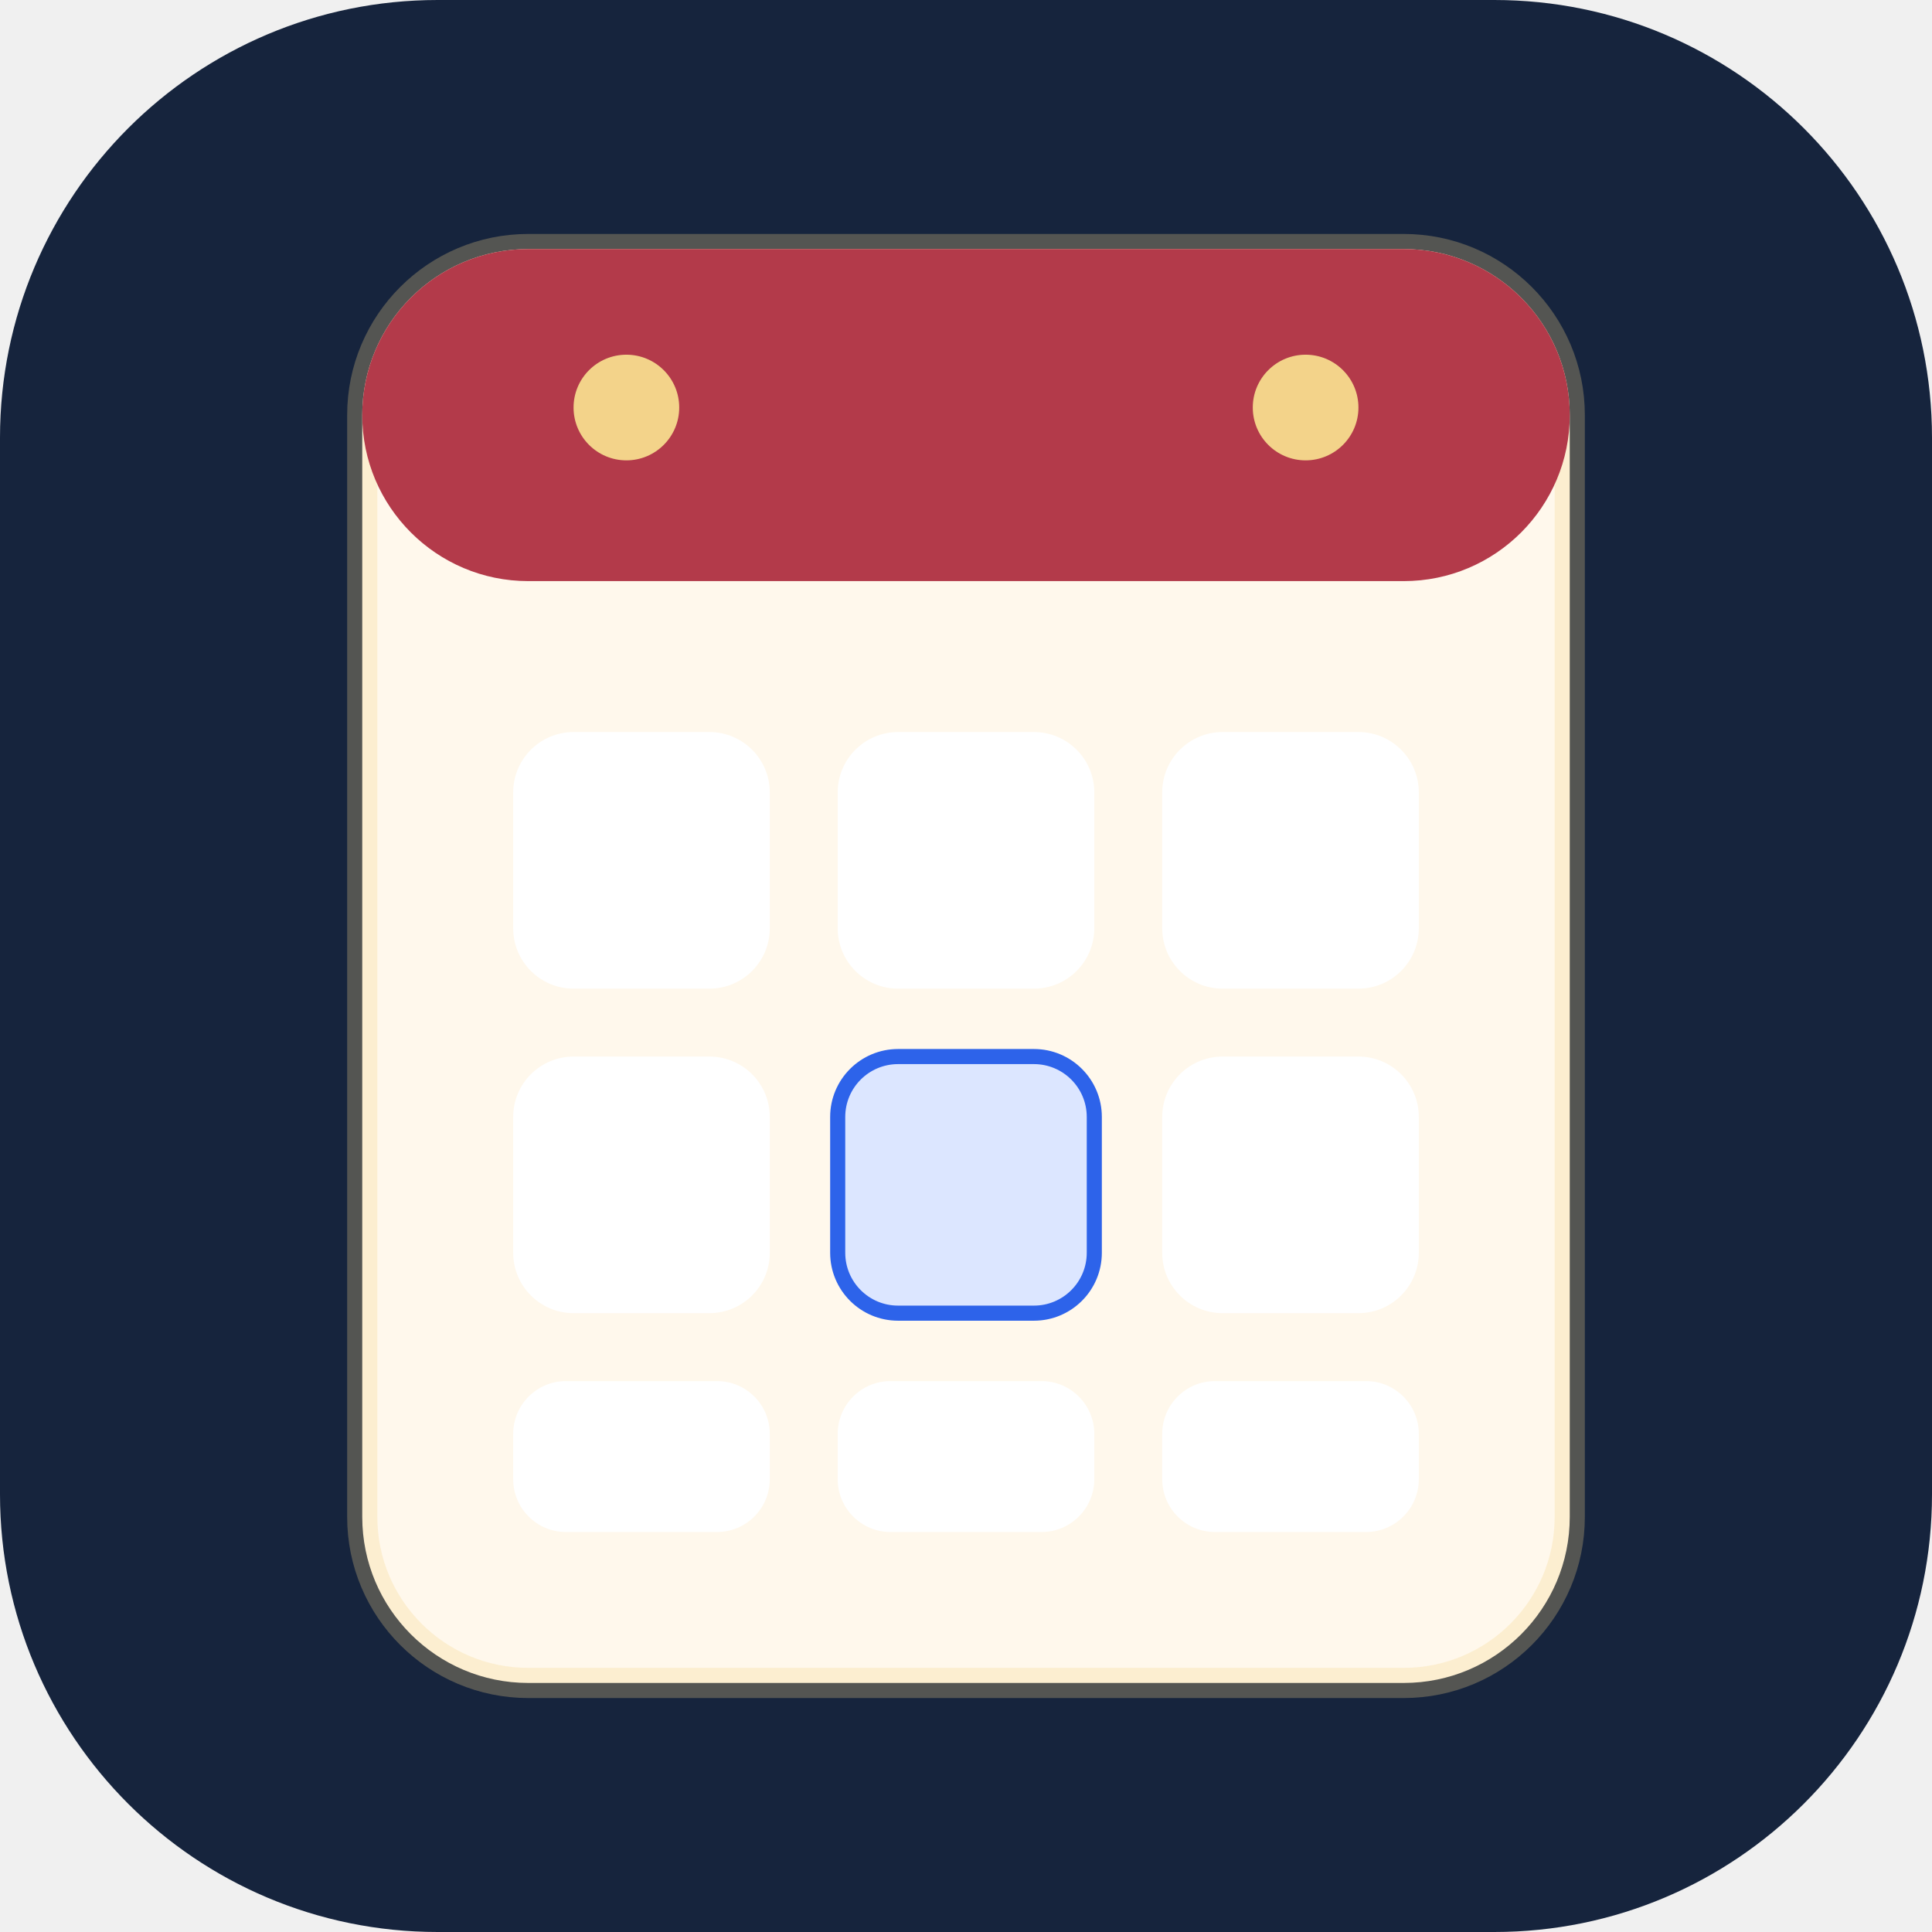
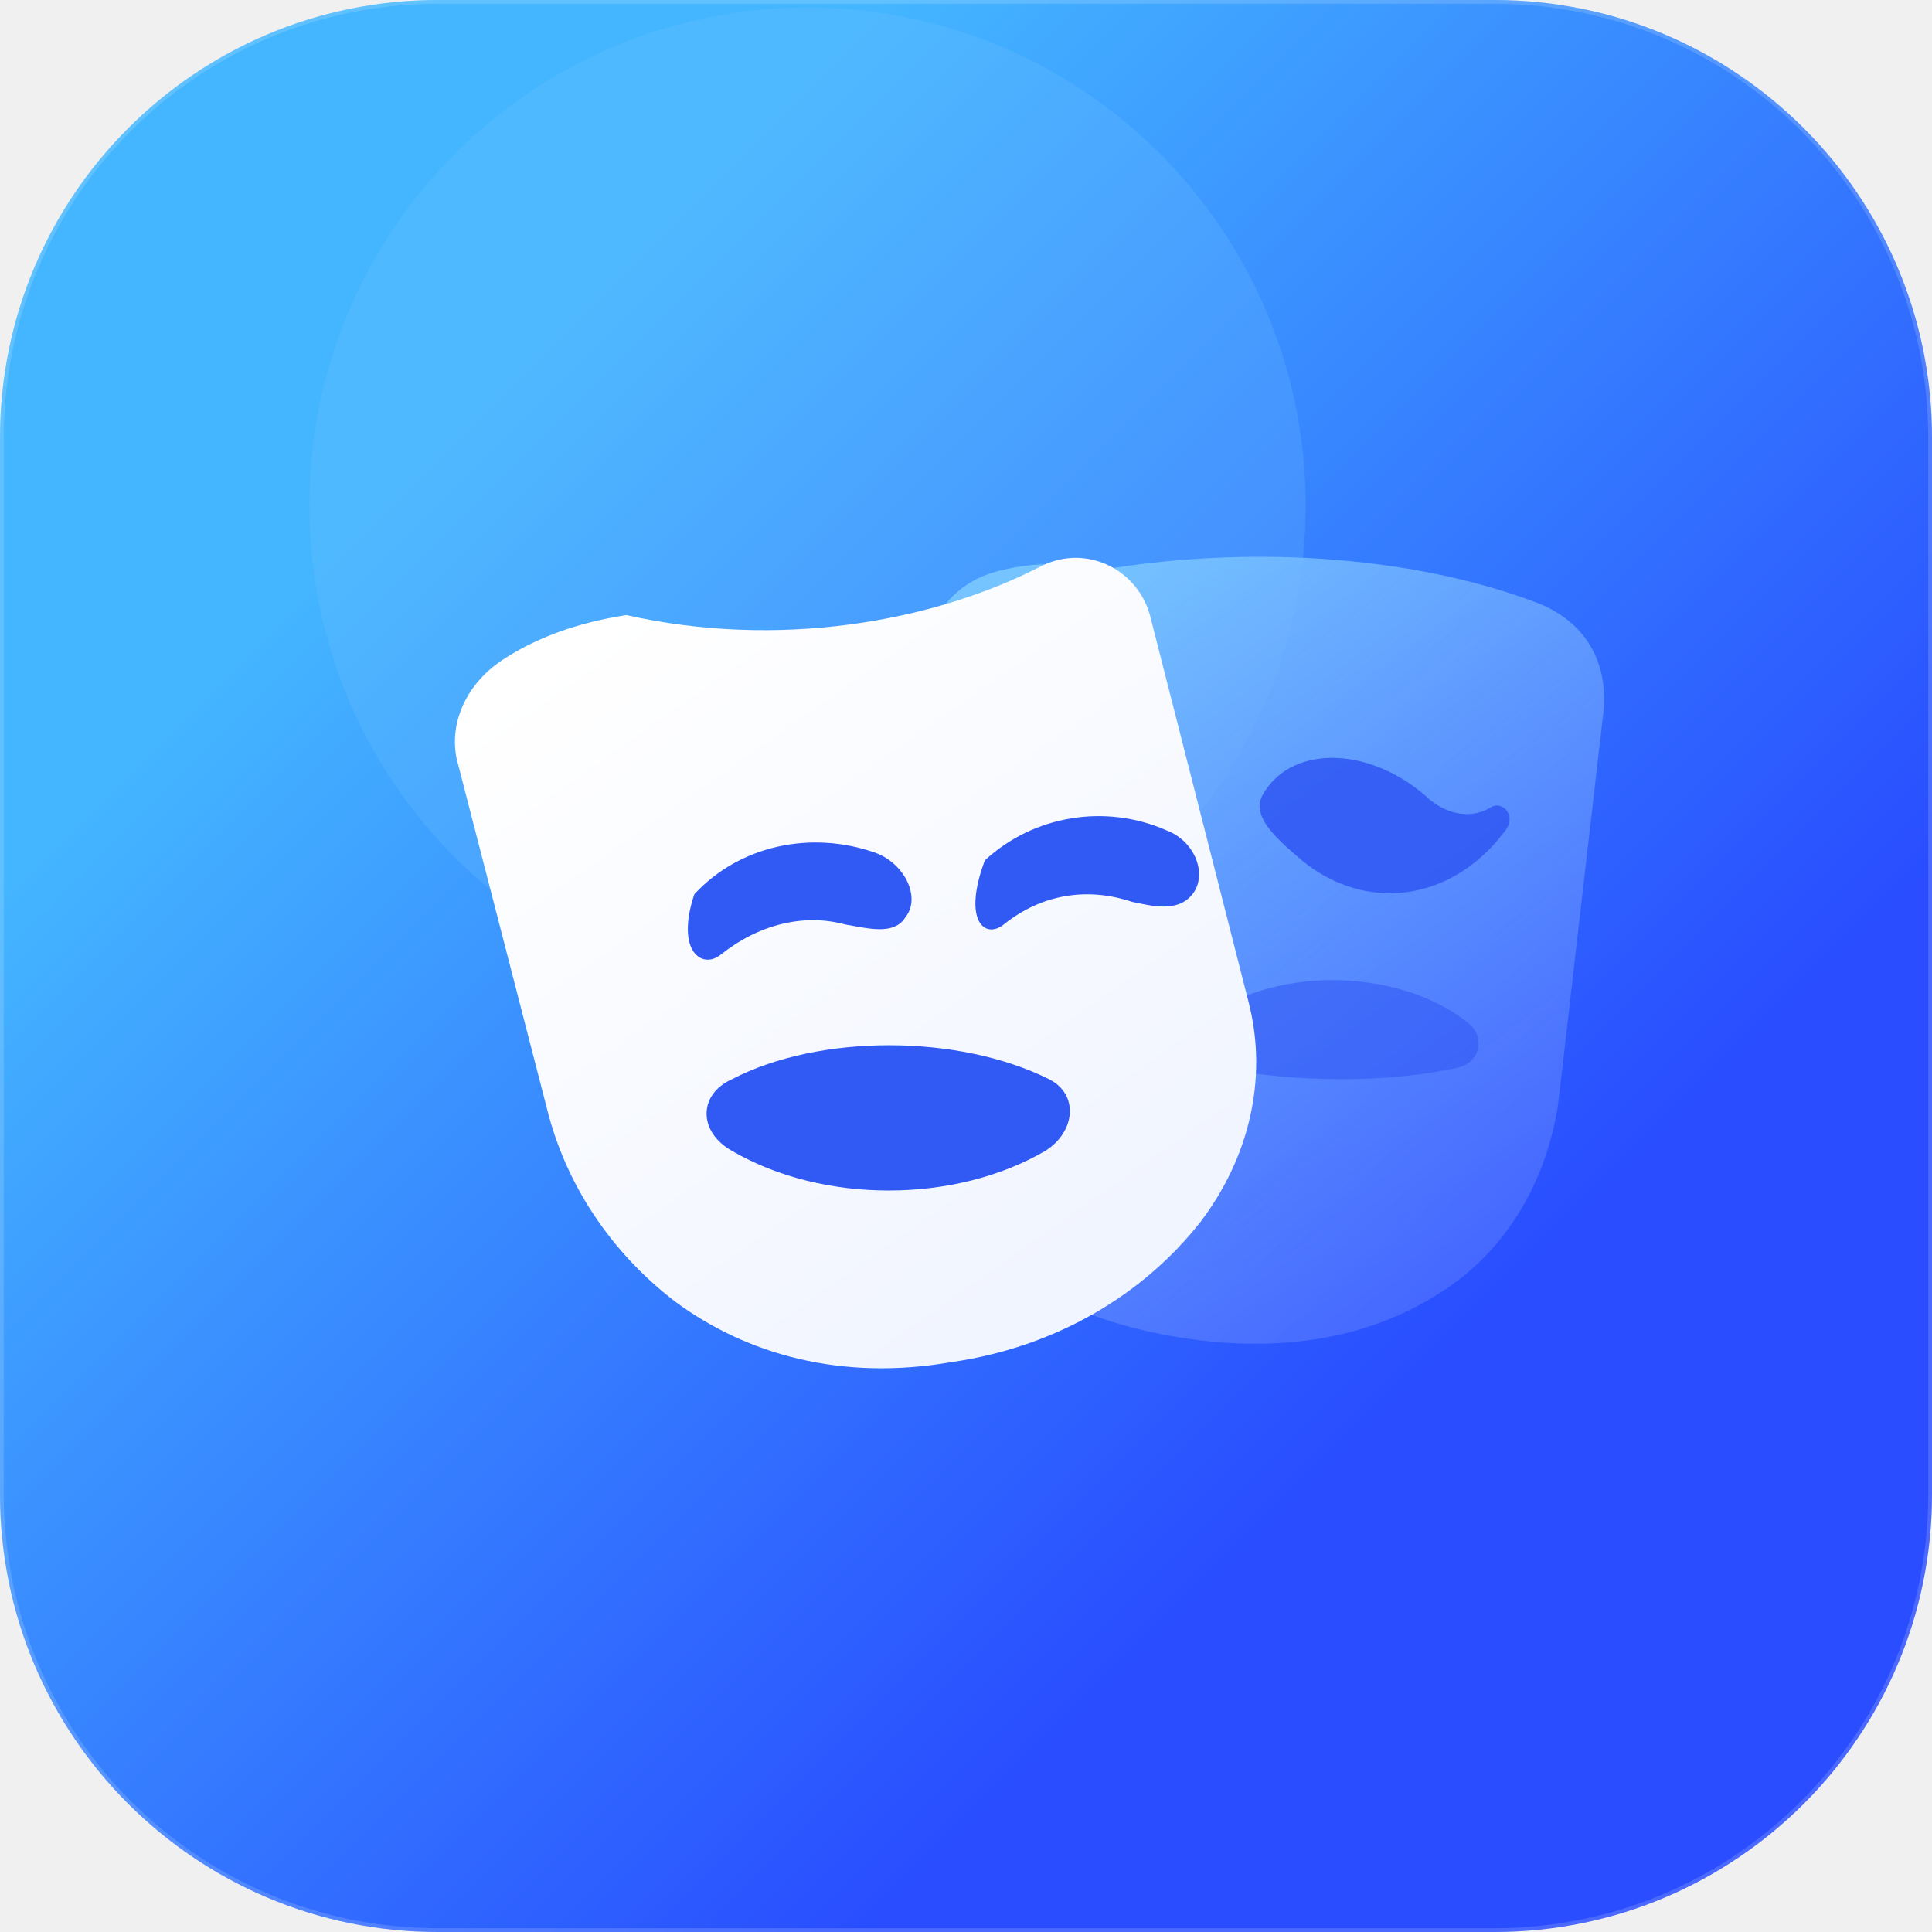
<svg xmlns="http://www.w3.org/2000/svg" width="512" height="512" viewBox="0 0 512 512" fill="none">
-   <rect width="512" height="512" rx="116" fill="#16243D" />
-   <rect x="96" y="66" width="320" height="380" rx="44" fill="#FFF8EC" stroke="rgba(243,211,138,0.28)" stroke-width="8" />
-   <rect x="96" y="66" width="320" height="88" rx="44" fill="#B33A4A" />
-   <circle cx="166" cy="108" r="14" fill="#F3D38A" />
-   <circle cx="346" cy="108" r="14" fill="#F3D38A" />
-   <g>
-     <rect x="136" y="194" width="68" height="68" rx="16" fill="#FFF" />
-     <rect x="222" y="194" width="68" height="68" rx="16" fill="#FFF" />
-     <rect x="308" y="194" width="68" height="68" rx="16" fill="#FFF" />
-     <rect x="136" y="280" width="68" height="68" rx="16" fill="#FFF" />
-     <rect x="222" y="280" width="68" height="68" rx="16" fill="#DCE6FF" stroke="#2D63EA" stroke-width="4" />
-     <rect x="308" y="280" width="68" height="68" rx="16" fill="#FFF" />
-     <rect x="136" y="366" width="68" height="40" rx="14" fill="#FFF" />
-     <rect x="222" y="366" width="68" height="40" rx="14" fill="#FFF" />
-     <rect x="308" y="366" width="68" height="40" rx="14" fill="#FFF" />
-   </g>
+   <defs>
+     <linearGradient id="bg" x1="128" y1="104" x2="384" y2="360" gradientUnits="userSpaceOnUse">
+       <stop stop-color="#44B6FF" />
+       <stop offset="1" stop-color="#294DFF" />
+     </linearGradient>
+     <linearGradient id="rearMask" x1="288" y1="150" x2="412" y2="318" gradientUnits="userSpaceOnUse">
+       <stop stop-color="#78C6FF" stop-opacity="0.95" />
+       <stop offset="1" stop-color="#5A79FF" stop-opacity="0.58" />
+     </linearGradient>
+     <linearGradient id="frontMask" x1="166" y1="158" x2="288" y2="332" gradientUnits="userSpaceOnUse">
+       <stop stop-color="#FFFFFF" />
+       <stop offset="1" stop-color="#F1F5FF" />
+     </linearGradient>
+   </defs>
+   <rect width="512" height="512" rx="116" fill="url(#bg)" />
+   <rect x="0.5" y="0.5" width="511" height="511" rx="115.5" stroke="white" stroke-opacity="0.16" />
+   <circle cx="214" cy="134" r="132" fill="#78C6FF" fill-opacity="0.22" />
+   <path d="M292 151C334 144 377 148 408 160C420 165 426 175 425 188L413 292C410 313 399 332 381 343C362 355 338 359 310 354C282 349 261 336 249 319C238 304 233 286 235 266L246 170C248 160 256 153 266 151C274 149 283 149 292 151Z" fill="url(#rearMask)" />
+   <path d="M335 210C343 197 364 198 379 212C384 216 390 217 395 214C398 212 402 216 399 220C385 239 362 242 345 228C338 222 331 216 335 210Z" fill="#3159F4" fill-opacity="0.88" />
+   <path d="M318 271C336 256 370 256 389 271C394 275 392 282 386 283C368 287 344 287 323 283C315 281 313 275 318 271Z" fill="#3159F4" fill-opacity="0.58" />
+   <path d="M166 163C206 172 247 165 276 150C288 144 302 151 305 164L331 266C336 286 331 307 318 324C303 343 280 357 252 361C223 366 198 359 179 345C162 332 150 314 145 294L121 201C119 191 124 181 133 175C142 169 153 165 166 163Z" fill="url(#frontMask)" />
+   <path d="M184 237C196 224 215 220 232 226C240 229 244 238 240 243C237 248 230 246 224 245C213 242 201 245 191 253C186 257 179 252 184 237Z" fill="#3159F4" />
+   <path d="M261 228C274 216 293 213 309 220C317 223 320 232 316 237C312 242 305 240 300 239C288 235 276 237 266 245C261 249 255 244 261 228Z" fill="#3159F4" />
+   <path d="M194 286C217 274 254 274 278 286C286 290 285 300 277 305C253 319 218 319 194 305C185 300 185 290 194 286Z" fill="#3159F4" />
</svg>
